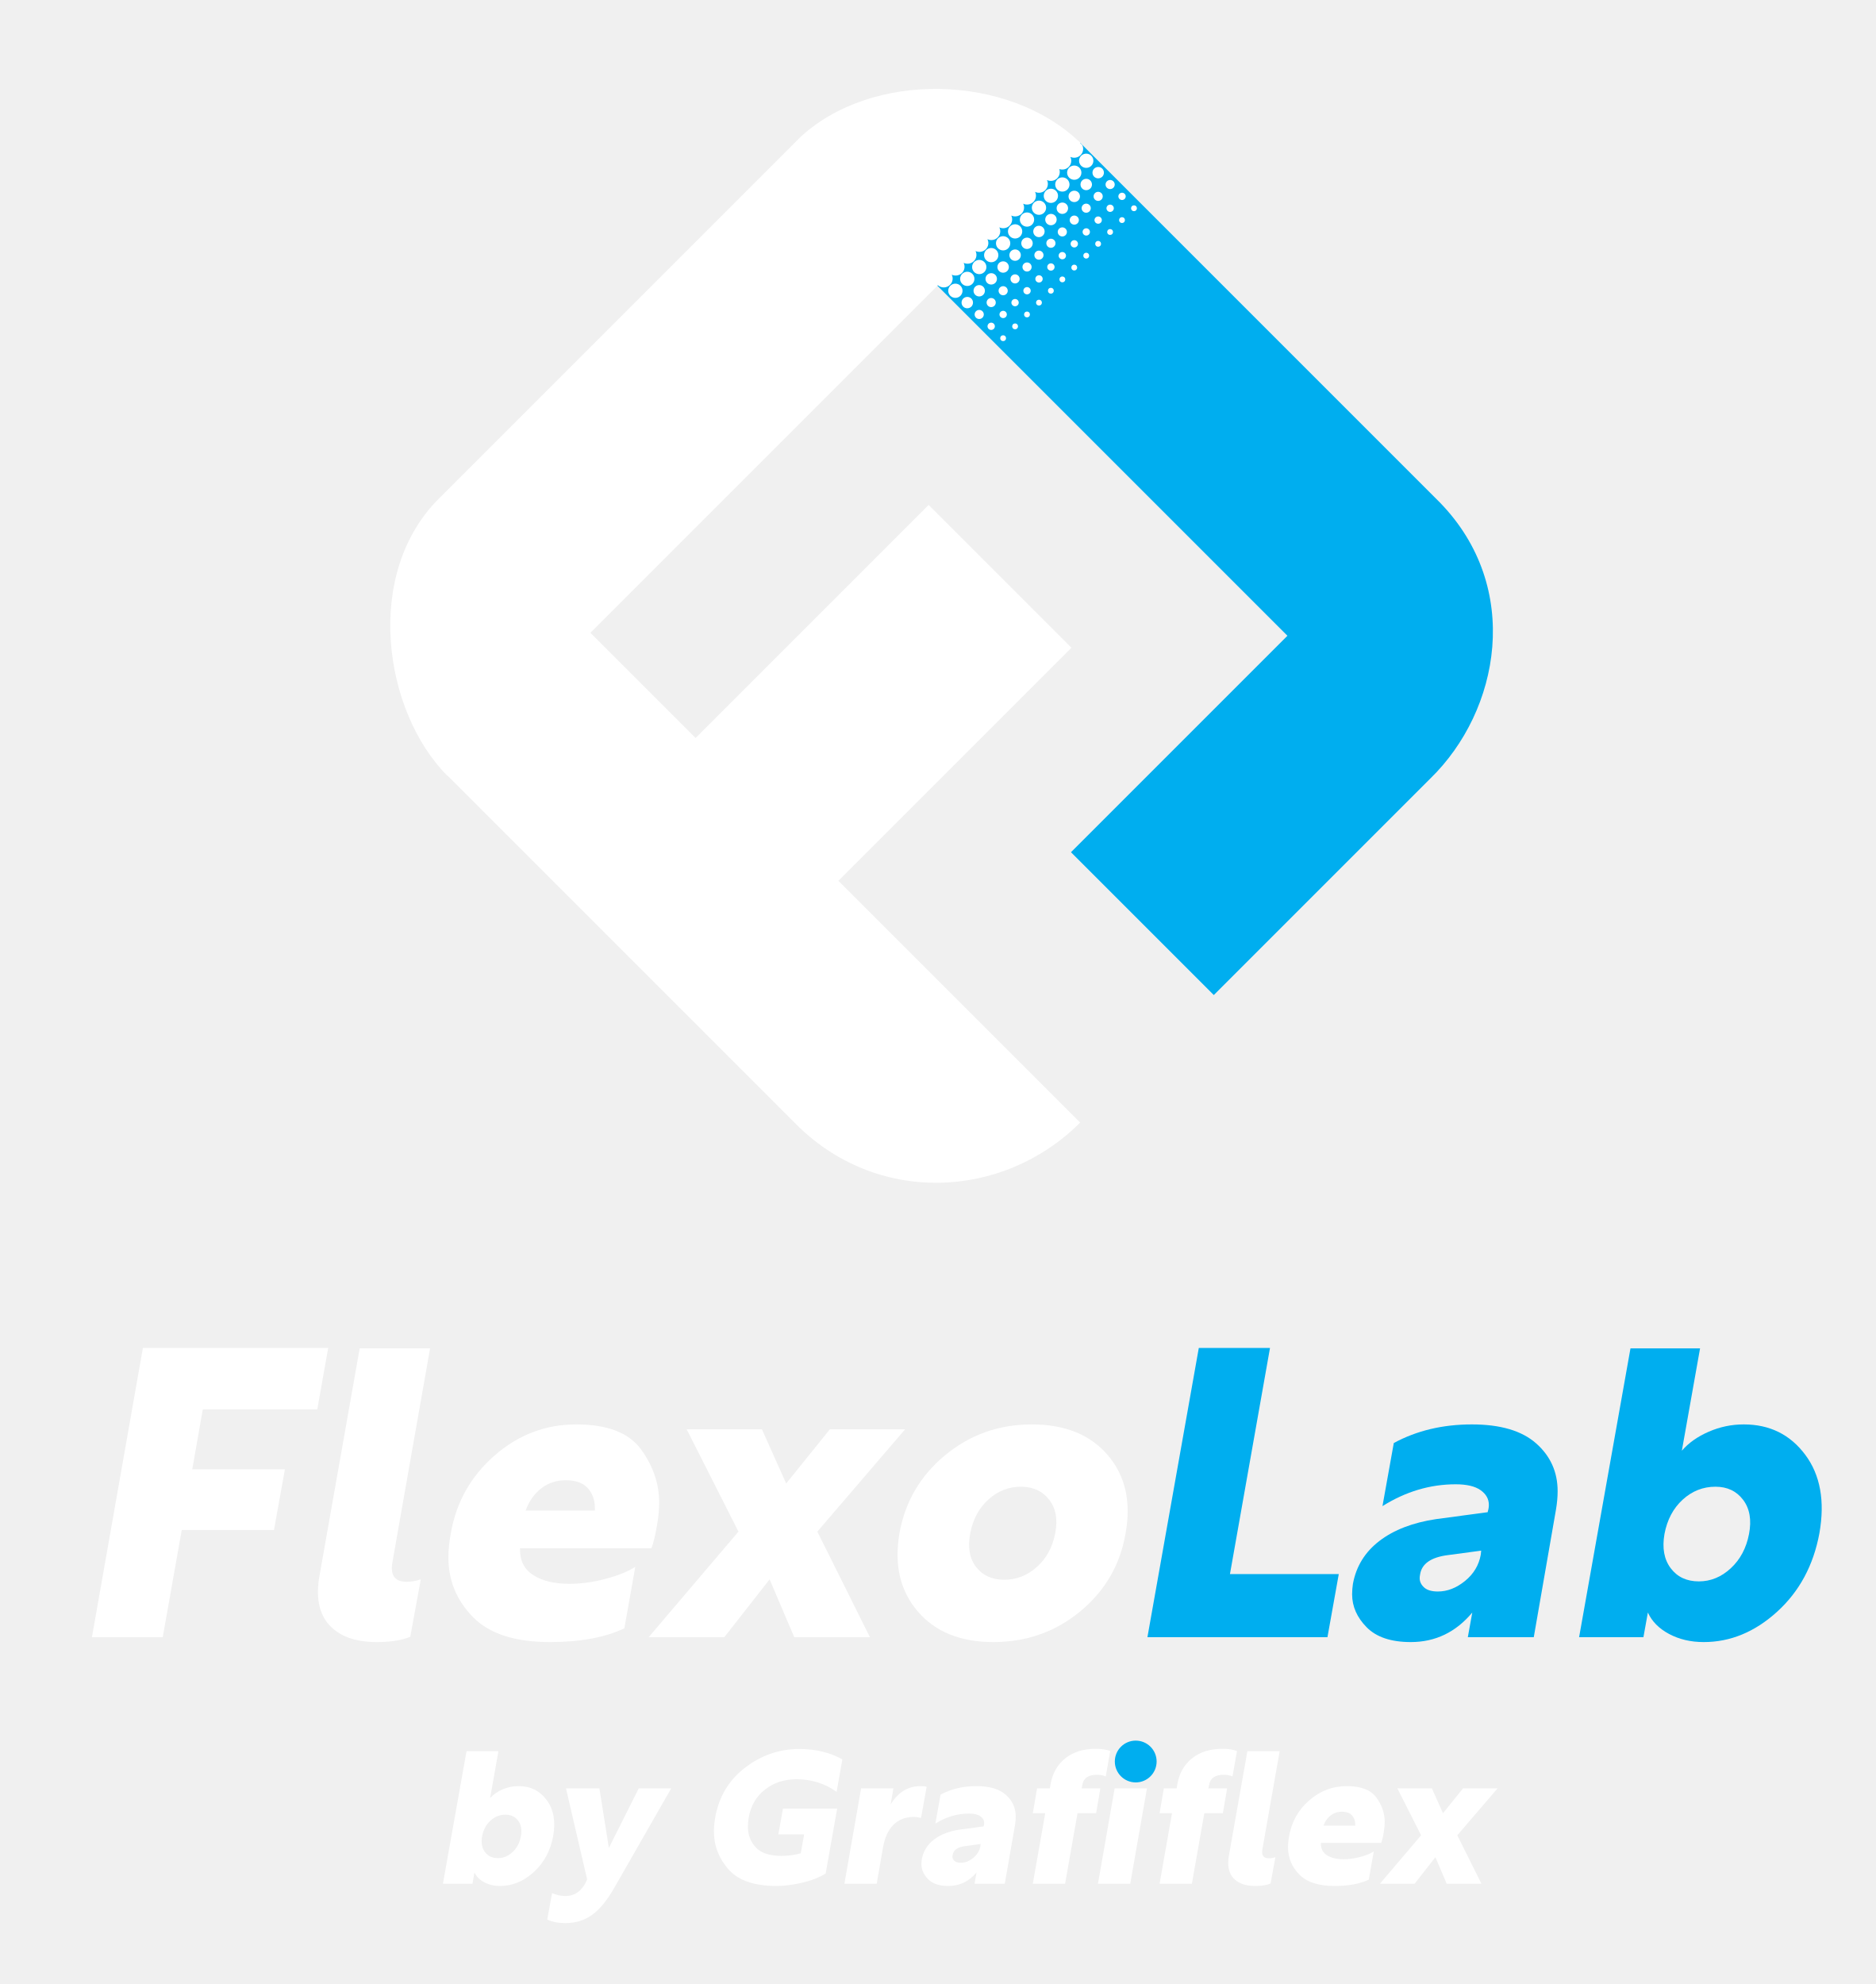
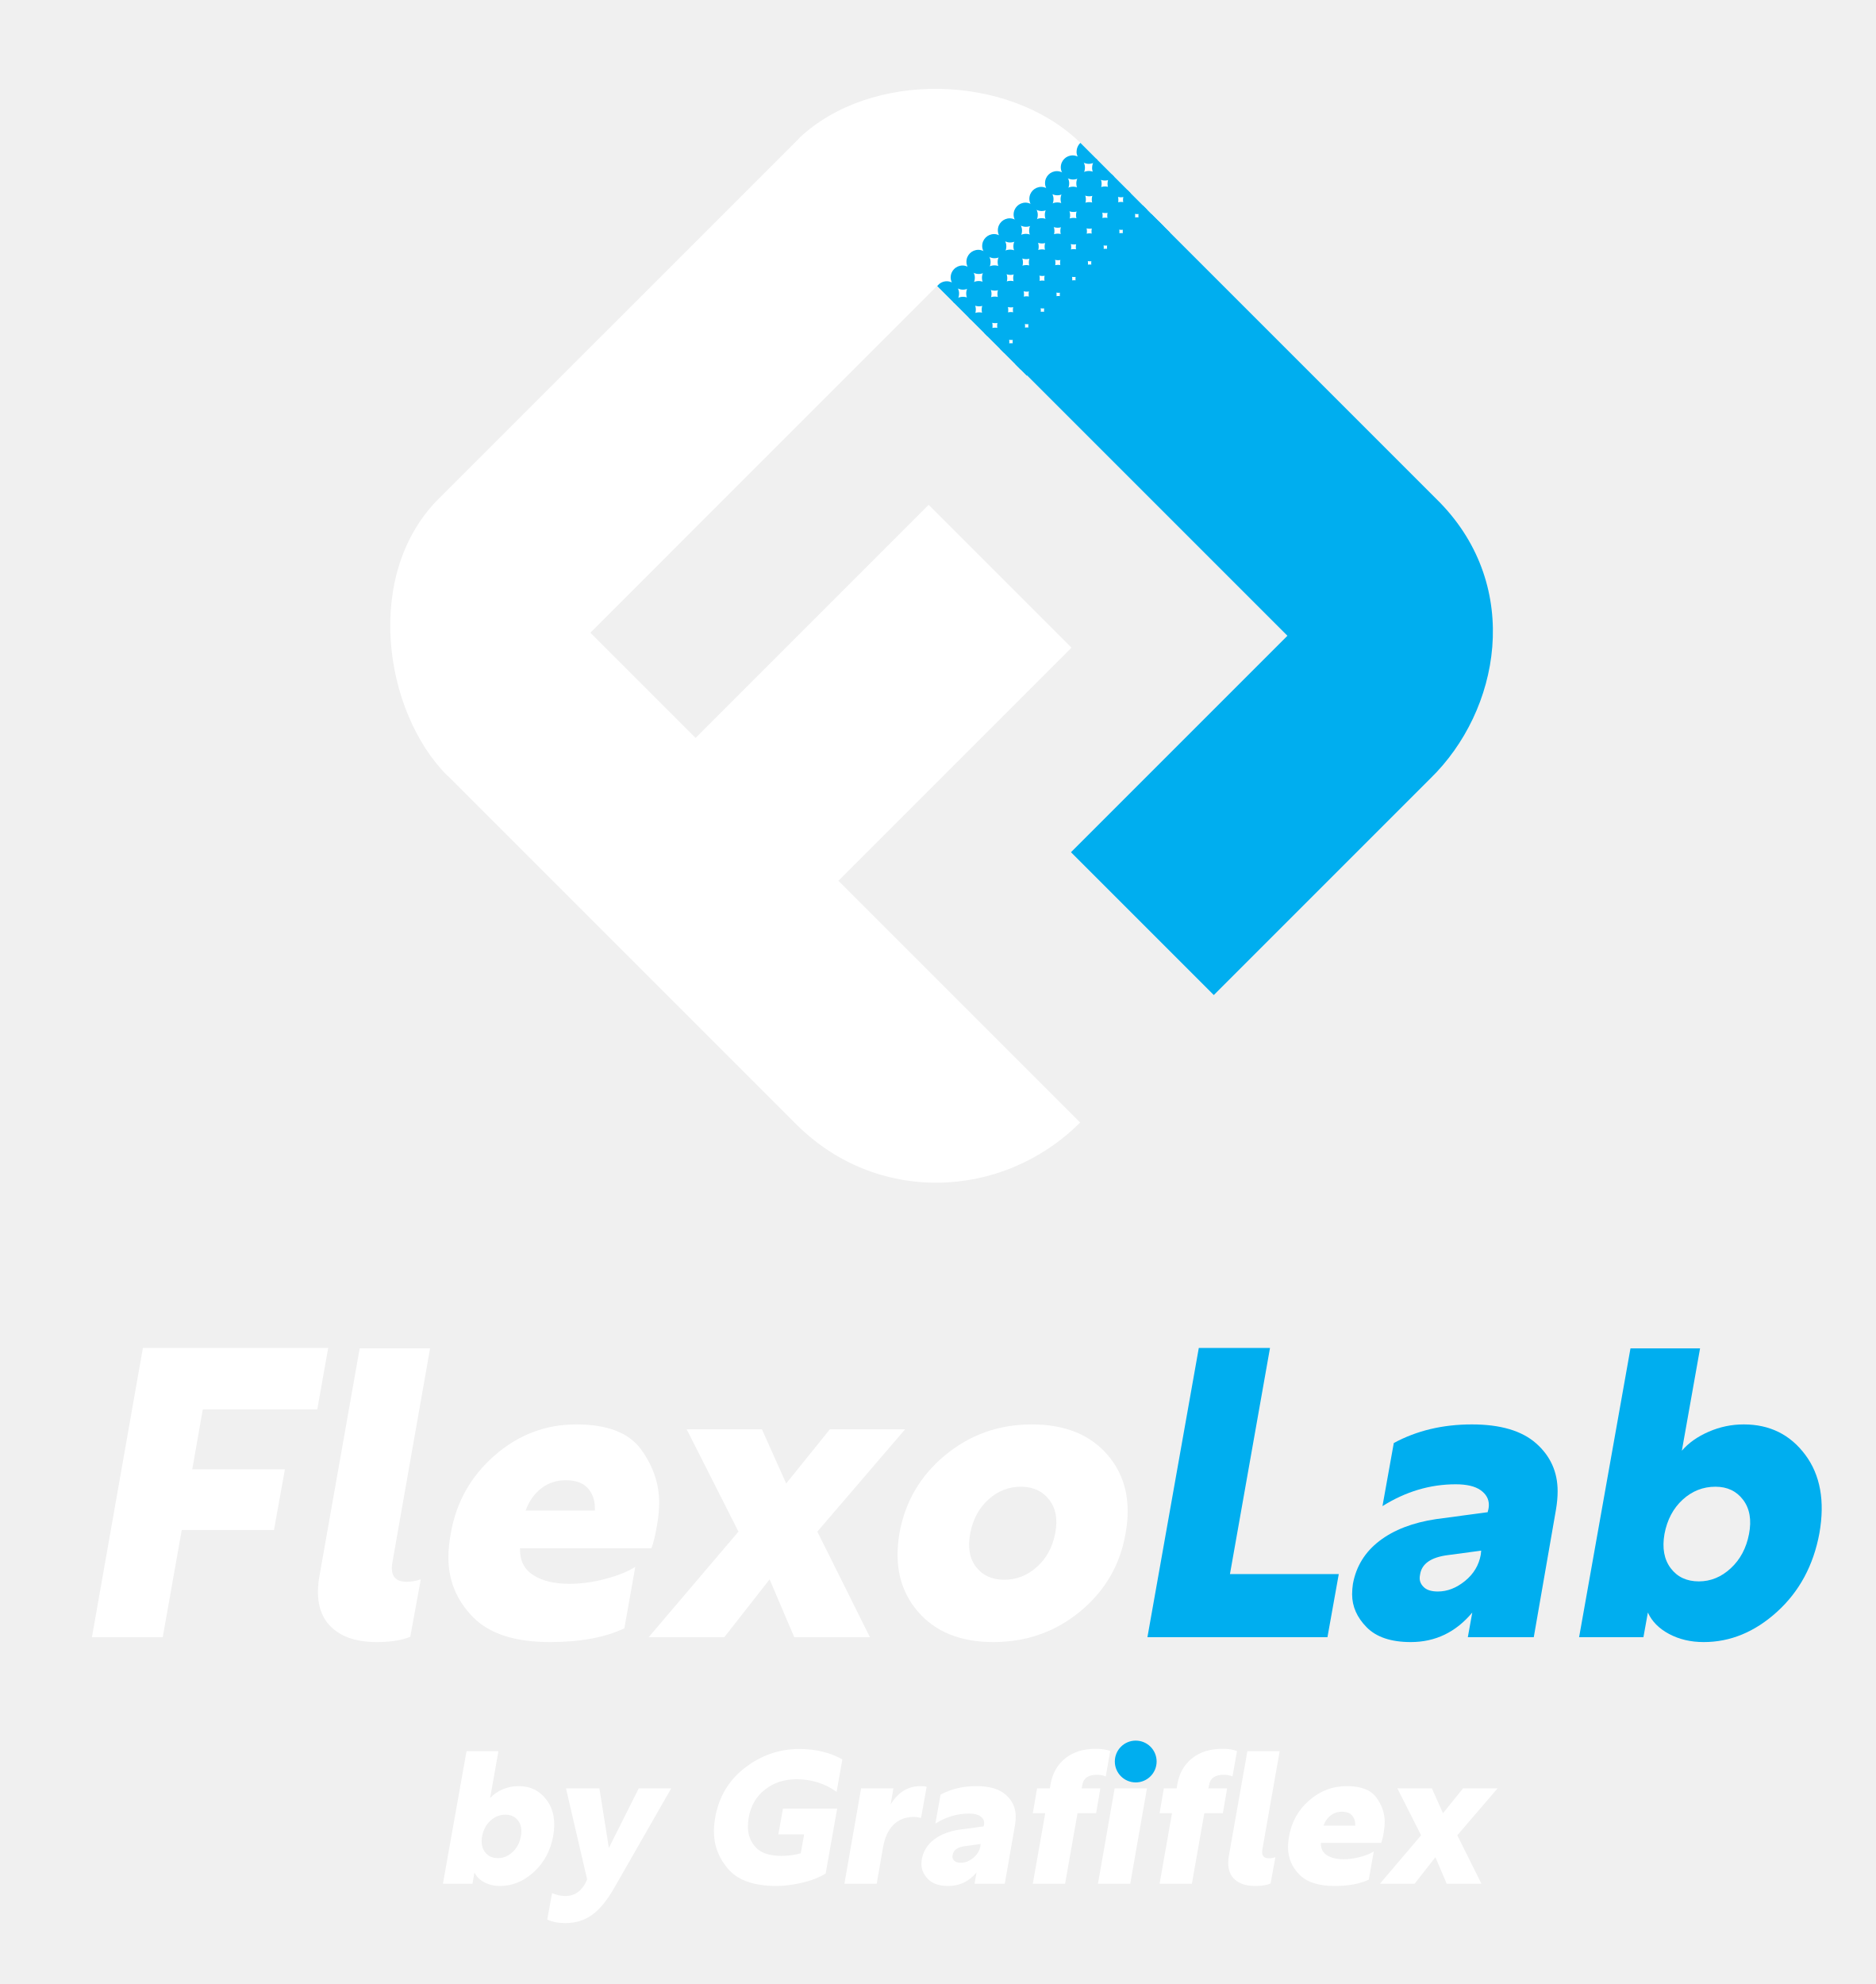
<svg xmlns="http://www.w3.org/2000/svg" viewBox="0 0 148.37 156.93">
  <defs>
    <style>
      .symbol-f { fill: #FFFFFF; fill-rule: evenodd; }
      .symbol-l { fill: #00AEEF; fill-rule: evenodd; }
      .text-main { fill: #FFFFFF; }
      .text-lab { fill: #00AEEF; }
    </style>
  </defs>
  <g>
-     <path d="M69.25,19.39l-.65.65-49.74,49.74c-10.87,10.59-7.94,30.1,1.02,39.07l.02-.02,48.65,48.65c11.41,11.68,29.25,10.89,40.11.02l-33.92-33.92,32.7-32.7-20.04-20.04-32.7,32.7-14.76-14.76L108.68,20.04c-10.05-9.78-29.38-10.16-39.43-.66" transform="translate(24.184,0) scale(0.563761)" class="symbol-f" />
-     <path d="M88.63,40.09l49.11,49.11-30.37,30.37,20.04,20.04,30.37-30.37c9.78-9.51,12.99-26.82,1.31-38.78l-50.42-50.42-20.04,20.04Z" transform="translate(24.184,0) scale(0.563761)" class="symbol-l" />
-     <path d="M108.8,21.85c-.39.39-.39,1.02,0,1.41.39.39,1.03.39,1.42,0,.39-.39.39-1.02,0-1.41-.39-.39-1.03-.39-1.42,0M107.12,23.52c-.39.39-.39,1.02,0,1.41.39.39,1.03.39,1.42,0,.39-.39.39-1.02,0-1.41-.39-.39-1.03-.39-1.42,0M110.62,23.66c-.31.31-.31.82,0,1.13.31.31.82.31,1.14,0,.31-.31.31-.82,0-1.13-.31-.31-.82-.31-1.14,0M105.45,25.18c-.39.39-.39,1.02,0,1.41.39.39,1.03.39,1.42,0,.39-.39.39-1.02,0-1.41-.39-.39-1.03-.39-1.42,0M108.94,25.32c-.31.31-.31.82,0,1.13.31.31.82.31,1.14,0s.31-.82,0-1.13c-.31-.31-.82-.31-1.14,0M112.41,25.44c-.25.25-.25.65,0,.9.25.25.66.25.91,0,.25-.25.25-.65,0-.9-.25-.25-.66-.25-.91,0M103.84,26.77c-.39.39-.39,1.02,0,1.41.39.39,1.03.39,1.42,0,.39-.39.39-1.02,0-1.41-.39-.39-1.03-.39-1.42,0M107.26,26.99c-.31.31-.31.82,0,1.13.31.31.82.31,1.14,0,.31-.31.31-.82,0-1.13s-.82-.31-1.14,0M110.73,27.1c-.25.25-.25.65,0,.9.25.25.66.25.91,0,.25-.25.25-.65,0-.9-.25-.25-.66-.25-.91,0M114.17,27.19c-.2.2-.2.52,0,.72.2.2.53.2.73,0,.2-.2.2-.52,0-.72-.2-.2-.53-.2-.73,0M102.17,28.44c-.39.39-.39,1.02,0,1.41.39.39,1.03.39,1.42,0,.39-.39.39-1.02,0-1.41-.39-.39-1.03-.39-1.42,0M105.59,28.65c-.31.31-.31.82,0,1.13.31.31.82.31,1.14,0,.31-.31.31-.82,0-1.13-.31-.31-.82-.31-1.14,0M109.05,28.76c-.25.25-.25.65,0,.9.25.25.66.25.91,0,.25-.25.25-.65,0-.9-.25-.25-.66-.25-.91,0M112.5,28.86c-.2.2-.2.52,0,.72.2.2.53.2.73,0,.2-.2.2-.52,0-.72-.2-.2-.53-.2-.73,0M115.92,28.93c-.16.16-.16.42,0,.58.16.16.42.16.58,0,.16-.16.16-.42,0-.58-.16-.16-.42-.16-.58,0M100.49,30.1c-.39.39-.39,1.02,0,1.41.39.39,1.03.39,1.42,0,.39-.39.39-1.02,0-1.41-.39-.39-1.03-.39-1.42,0M103.99,30.24c-.31.31-.31.82,0,1.13.31.31.82.31,1.14,0,.31-.31.31-.82,0-1.13s-.82-.31-1.14,0M107.38,30.43c-.25.25-.25.65,0,.9.25.25.66.25.91,0,.25-.25.25-.65,0-.9-.25-.25-.66-.25-.91,0M110.82,30.52c-.2.2-.2.52,0,.72.2.2.53.2.73,0,.2-.2.2-.52,0-.72-.2-.2-.53-.2-.73,0M114.24,30.59c-.16.16-.16.42,0,.58.16.16.42.16.58,0,.16-.16.16-.42,0-.58-.16-.16-.42-.16-.58,0M98.82,31.76c-.39.39-.39,1.02,0,1.41.39.39,1.03.39,1.42,0,.39-.39.39-1.02,0-1.41-.39-.39-1.03-.39-1.42,0M102.31,31.91c-.31.31-.31.82,0,1.13.31.31.82.31,1.13,0,.31-.31.31-.82,0-1.13-.31-.31-.82-.31-1.13,0M105.7,32.09c-.25.25-.25.65,0,.9.25.25.66.25.91,0,.25-.25.25-.65,0-.9-.25-.25-.66-.25-.91,0M109.15,32.18c-.2.2-.2.52,0,.72.2.2.53.2.73,0,.2-.2.2-.52,0-.72-.2-.2-.53-.2-.73,0M112.57,32.26c-.16.16-.16.42,0,.58.16.16.42.16.58,0,.16-.16.16-.42,0-.58-.16-.16-.42-.16-.58,0M97.14,33.43c-.39.39-.39,1.02,0,1.41.39.39,1.03.39,1.42,0,.39-.39.39-1.02,0-1.41-.39-.39-1.03-.39-1.42,0M100.63,33.57c-.31.31-.31.82,0,1.13.31.31.82.31,1.14,0,.31-.31.31-.82,0-1.13-.31-.31-.82-.31-1.14,0M104.1,33.68c-.25.25-.25.65,0,.9.25.25.66.25.91,0,.25-.25.25-.65,0-.9-.25-.25-.66-.25-.91,0M107.47,33.85c-.2.2-.2.52,0,.72.2.2.53.2.73,0,.2-.2.2-.52,0-.72-.2-.2-.53-.2-.73,0M110.89,33.92c-.16.16-.16.42,0,.58.16.16.42.16.58,0,.16-.16.16-.42,0-.58-.16-.16-.42-.16-.58,0M95.47,35.09c-.39.39-.39,1.02,0,1.41.39.39,1.03.39,1.42,0,.39-.39.39-1.02,0-1.41-.39-.39-1.03-.39-1.42,0M98.96,35.23c-.31.31-.31.82,0,1.13.31.31.82.31,1.14,0,.31-.31.31-.82,0-1.13s-.82-.31-1.14,0M102.42,35.35c-.25.25-.25.65,0,.9.25.25.66.25.91,0,.25-.25.25-.65,0-.9-.25-.25-.66-.25-.91,0M105.79,35.51c-.2.2-.2.52,0,.72.2.2.53.2.73,0,.2-.2.2-.52,0-.72s-.53-.2-.73,0M109.22,35.58c-.16.16-.16.42,0,.58.16.16.42.16.58,0,.16-.16.16-.42,0-.58-.16-.16-.42-.16-.58,0M93.79,36.76c-.39.39-.39,1.02,0,1.41.39.39,1.03.39,1.42,0,.39-.39.39-1.02,0-1.41-.39-.39-1.03-.39-1.42,0M97.28,36.9c-.31.31-.31.82,0,1.13.31.31.82.31,1.14,0s.31-.82,0-1.13-.82-.31-1.14,0M100.75,37.01c-.25.25-.25.65,0,.9.25.25.66.25.91,0,.25-.25.25-.65,0-.9-.25-.25-.66-.25-.91,0M104.19,37.1c-.2.2-.2.52,0,.72.2.2.53.2.73,0,.2-.2.2-.52,0-.72-.2-.2-.53-.2-.73,0M107.54,37.25c-.16.16-.16.42,0,.58.16.16.42.16.58,0,.16-.16.16-.42,0-.58-.16-.16-.42-.16-.58,0M92.11,38.42c-.39.39-.39,1.02,0,1.41.39.39,1.03.39,1.42,0,.39-.39.39-1.02,0-1.41-.39-.39-1.03-.39-1.42,0M95.61,38.56c-.31.31-.31.82,0,1.13.31.31.82.31,1.14,0,.31-.31.31-.82,0-1.13-.31-.31-.82-.31-1.14,0M99.07,38.68c-.25.25-.25.65,0,.9.25.25.66.25.91,0,.25-.25.25-.65,0-.9-.25-.25-.66-.25-.91,0M102.52,38.77c-.2.2-.2.52,0,.72.2.2.53.2.73,0,.2-.2.2-.52,0-.72-.2-.2-.53-.2-.73,0M105.87,38.91c-.16.16-.16.42,0,.58.16.16.42.16.58,0,.16-.16.16-.42,0-.58-.16-.16-.42-.16-.58,0M90.44,40.09c-.39.39-.39,1.02,0,1.41.39.39,1.03.39,1.42,0,.39-.39.39-1.02,0-1.41-.39-.39-1.03-.39-1.42,0M93.93,40.23c-.31.31-.31.82,0,1.13.31.31.82.31,1.13,0,.31-.31.31-.82,0-1.13s-.82-.31-1.13,0M97.4,40.34c-.25.25-.25.65,0,.9.25.25.66.25.91,0,.25-.25.25-.65,0-.9-.25-.25-.66-.25-.91,0M100.84,40.43c-.2.2-.2.52,0,.72.2.2.53.2.73,0,.2-.2.2-.52,0-.72-.2-.2-.53-.2-.73,0M104.26,40.5c-.16.16-.16.42,0,.58.16.16.42.16.58,0,.16-.16.16-.42,0-.58-.16-.16-.42-.16-.58,0M92.25,41.89c-.31.31-.31.82,0,1.13s.82.31,1.14,0c.31-.31.31-.82,0-1.13-.31-.31-.82-.31-1.14,0M95.72,42c-.25.25-.25.65,0,.9.25.25.66.25.91,0,.25-.25.25-.65,0-.9-.25-.25-.66-.25-.91,0M99.16,42.1c-.2.2-.2.52,0,.72.2.2.53.2.73,0,.2-.2.2-.52,0-.72-.2-.2-.53-.2-.73,0M102.59,42.17c-.16.16-.16.42,0,.58.16.16.42.16.58,0,.16-.16.16-.42,0-.58-.16-.16-.42-.16-.58,0M94.04,43.67c-.25.25-.25.65,0,.9.25.25.66.25.91,0,.25-.25.25-.65,0-.9-.25-.25-.66-.25-.91,0M97.49,43.76c-.2.2-.2.52,0,.72.2.2.53.2.73,0,.2-.2.2-.52,0-.72-.2-.2-.53-.2-.73,0M100.91,43.83c-.16.16-.16.42,0,.58.16.16.42.16.58,0,.16-.16.16-.42,0-.58-.16-.16-.42-.16-.58,0M95.81,45.42c-.2.2-.2.52,0,.72.2.2.53.2.73,0,.2-.2.2-.52,0-.72-.2-.2-.53-.2-.73,0M99.24,45.5c-.16.16-.16.42,0,.58.16.16.42.16.58,0,.16-.16.16-.42,0-.58-.16-.16-.42-.16-.58,0M97.56,47.16c-.16.16-.16.42,0,.58.16.16.42.16.58,0,.16-.16.16-.42,0-.58-.16-.16-.42-.16-.58,0" transform="translate(24.184,0) scale(0.563761)" class="symbol-f" />
-     <path d="M106.94,20.01c-.39.38-.47.96-.24,1.42-.47-.22-1.05-.14-1.43.24-.35.35-.45.86-.3,1.3-.44-.15-.95-.06-1.31.29-.39.39-.47.96-.24,1.42-.47-.22-1.04-.14-1.43.24-.39.38-.47.96-.24,1.42-.47-.22-1.05-.14-1.43.24-.39.39-.47.96-.24,1.42-.47-.23-1.05-.14-1.43.24-.39.39-.47.96-.24,1.42-.47-.22-1.04-.14-1.43.24-.39.38-.47.96-.24,1.42-.47-.22-1.05-.14-1.43.24-.39.39-.47.96-.24,1.42-.47-.22-1.04-.14-1.43.24s-.47.96-.24,1.42c-.47-.22-1.04-.14-1.43.24-.39.38-.47.96-.24,1.42-.47-.22-1.05-.14-1.43.24-.39.39-.47.96-.24,1.42-.47-.22-1.04-.14-1.43.24-.49.49-.49,1.28,0,1.76.49.49,1.29.49,1.77,0,.39-.39.47-.96.24-1.42.47.22,1.04.14,1.43-.24.39-.38.47-.96.24-1.42.47.22,1.05.14,1.43-.24.39-.39.47-.96.24-1.42.47.22,1.04.14,1.43-.24.39-.39.47-.96.24-1.42.47.22,1.05.14,1.43-.24.39-.38.47-.96.24-1.42.47.22,1.05.14,1.43-.24.39-.39.47-.96.24-1.42.47.22,1.04.14,1.43-.24.39-.38.47-.96.24-1.42.47.22,1.05.14,1.43-.24.39-.38.47-.96.24-1.42.47.23,1.05.14,1.43-.24.39-.39.47-.96.24-1.42.47.22,1.04.14,1.43-.24.35-.35.45-.86.3-1.3.44.15.95.06,1.31-.29.39-.38.47-.96.24-1.42.47.22,1.05.14,1.43-.24.39-.39.47-.96.24-1.42l-.59-.58c-.47-.22-1.04-.14-1.43.24Z" transform="translate(24.184,0) scale(0.563761)" class="symbol-f" />
+     <path d="M88.63,40.09l9.55,9.55,39.56,39.56-30.37,30.37,20.04,20.04,30.37-30.37c9.78-9.51,12.99-26.82,1.31-38.78l-50.42-50.42-20.04,20.04Z" transform="translate(24.184,0) scale(0.563761)" class="symbol-l" />
+     <path d="M69.25,19.39l-.65.65-49.74,49.73c-10.87,10.59-7.95,30.1,1.02,39.07l.02-.02,48.65,48.65c11.41,11.68,29.25,10.89,40.11.02l-33.92-33.92,32.7-32.7-20.04-20.04-32.7,32.7-14.76-14.76,48.69-48.7,9.99,9.99,20.04-20.04-10.15-10.15c-10.1-9.62-29.27-9.95-39.27-.5Z" transform="translate(24.184,0) scale(0.563761)" class="symbol-f" />
+     <path d="M88.61,40.14l2.39,2.39c.41-.3.68-.8.67-1.36,0-.93-.77-1.69-1.71-1.71-.56,0-1.05.26-1.35.68Z" transform="translate(24.184,0) scale(0.563761)" class="symbol-l" />
+     <path d="M90.81,42.34l2.51,2.51c.43-.32.7-.84.7-1.42,0-.98-.81-1.78-1.79-1.79-.58,0-1.09.27-1.41.7Z" transform="translate(24.184,0) scale(0.563761)" class="symbol-l" />
+     <path d="M93.01,44.54l2.64,2.64c.45-.34.73-.87.72-1.48,0-1.03-.85-1.87-1.88-1.88-.6,0-1.14.28-1.48.72Z" transform="translate(24.184,0) scale(0.563761)" class="symbol-l" />
+     <path d="M95.2,46.73l2.77,2.77c.46-.35.76-.91.75-1.55,0-1.08-.89-1.96-1.98-1.98-.63,0-1.19.29-1.54.75Z" transform="translate(24.184,0) scale(0.563761)" class="symbol-l" />
+     <path d="M97.39,48.93l2.91,2.91c.48-.37.78-.96.77-1.62-.01-1.13-.94-2.06-2.07-2.07-.66,0-1.24.3-1.61.78Z" transform="translate(24.184,0) scale(0.563761)" class="symbol-l" />
+     <path d="M99.58,51.12l1.6,1.6,1.69-1.69c-.4-.43-.97-.71-1.6-.72-.68,0-1.29.31-1.69.81Z" transform="translate(24.184,0) scale(0.563761)" class="symbol-l" />
+     <path d="M90.49,38.93c.01.94.78,1.7,1.71,1.71.94.01,1.69-.74,1.68-1.68,0-.93-.77-1.69-1.71-1.71-.93,0-1.68.74-1.68,1.68" transform="translate(24.184,0) scale(0.563761)" class="symbol-l" />
+     <path d="M92.67,41.19c.01.98.81,1.78,1.79,1.79.98.01,1.77-.78,1.76-1.76,0-.98-.81-1.78-1.79-1.79-.98,0-1.77.78-1.76,1.76" transform="translate(24.184,0) scale(0.563761)" class="symbol-l" />
+     <path d="M94.84,43.46c.01,1.03.86,1.87,1.88,1.88,1.03.01,1.86-.82,1.85-1.85,0-1.03-.85-1.87-1.88-1.88-1.03,0-1.86.82-1.85,1.85" transform="translate(24.184,0) scale(0.563761)" class="symbol-l" />
+     <path d="M97.01,45.72c.02,1.08.9,1.97,1.98,1.98,1.08.02,1.96-.86,1.94-1.94,0-1.08-.89-1.96-1.98-1.98-1.08,0-1.95.86-1.94,1.94" transform="translate(24.184,0) scale(0.563761)" class="symbol-l" />
+     <path d="M99.18,47.98c.02,1.14.94,2.06,2.07,2.07,1.14.02,2.05-.9,2.04-2.04-.01-1.13-.94-2.06-2.07-2.07-1.13-.01-2.05.91-2.04,2.04" transform="translate(24.184,0) scale(0.563761)" class="symbol-l" />
+     <path d="M101.34,50.24c0,.63.28,1.2.72,1.6l3.02-3.02c-.4-.43-.97-.71-1.6-.72-1.19-.01-2.15.95-2.14,2.14Z" transform="translate(24.184,0) scale(0.563761)" class="symbol-l" />
+     <path d="M92.7,36.73c.01.94.78,1.7,1.71,1.71.94.01,1.69-.74,1.68-1.68,0-.93-.77-1.69-1.71-1.71-.93,0-1.68.74-1.68,1.68" transform="translate(24.184,0) scale(0.563761)" class="symbol-l" />
+     <path d="M94.88,38.99c.01.98.81,1.78,1.79,1.79.98.01,1.77-.78,1.76-1.76,0-.98-.81-1.78-1.79-1.79-.98,0-1.77.78-1.76,1.76" transform="translate(24.184,0) scale(0.563761)" class="symbol-l" />
+     <path d="M97.05,41.25c.01,1.03.86,1.87,1.88,1.88,1.03.01,1.86-.82,1.85-1.85,0-1.03-.85-1.87-1.88-1.88-1.03,0-1.86.82-1.85,1.85" transform="translate(24.184,0) scale(0.563761)" class="symbol-l" />
+     <path d="M99.22,43.51c.02,1.08.9,1.97,1.98,1.98,1.08.02,1.96-.86,1.94-1.94,0-1.08-.89-1.96-1.98-1.98-1.08,0-1.95.86-1.94,1.94" transform="translate(24.184,0) scale(0.563761)" class="symbol-l" />
+     <path d="M101.38,45.77c.02,1.14.94,2.06,2.07,2.07,1.14.02,2.05-.9,2.04-2.04-.01-1.13-.94-2.06-2.07-2.07-1.13-.01-2.05.91-2.04,2.04" transform="translate(24.184,0) scale(0.563761)" class="symbol-l" />
+     <path d="M103.54,48.03c0,.63.28,1.2.72,1.6l3.02-3.02c-.4-.43-.97-.71-1.6-.72-1.19-.01-2.15.95-2.14,2.14Z" transform="translate(24.184,0) scale(0.563761)" class="symbol-l" />
+     <path d="M94.91,34.52c.01.94.78,1.7,1.71,1.71.94.01,1.69-.74,1.68-1.68,0-.93-.77-1.69-1.71-1.71-.93,0-1.68.74-1.68,1.68" transform="translate(24.184,0) scale(0.563761)" class="symbol-l" />
+     <path d="M97.08,36.78c.01.98.81,1.78,1.79,1.79.98.01,1.77-.78,1.76-1.76,0-.98-.81-1.78-1.79-1.79-.98,0-1.77.78-1.76,1.76" transform="translate(24.184,0) scale(0.563761)" class="symbol-l" />
+     <path d="M99.26,39.04c.01,1.03.86,1.87,1.88,1.88,1.03.01,1.86-.82,1.85-1.85,0-1.03-.85-1.87-1.88-1.88-1.03,0-1.86.82-1.85,1.85" transform="translate(24.184,0) scale(0.563761)" class="symbol-l" />
+     <path d="M101.43,41.3c.02,1.08.9,1.97,1.98,1.98,1.08.02,1.96-.86,1.94-1.94,0-1.08-.89-1.96-1.98-1.98-1.08,0-1.95.86-1.94,1.94" transform="translate(24.184,0) scale(0.563761)" class="symbol-l" />
+     <path d="M103.59,43.57c.02,1.14.94,2.06,2.07,2.07,1.14.02,2.05-.9,2.04-2.04-.01-1.13-.94-2.06-2.07-2.07-1.13-.01-2.05.91-2.04,2.04" transform="translate(24.184,0) scale(0.563761)" class="symbol-l" />
+     <path d="M105.75,45.83c0,.63.28,1.2.72,1.6l3.02-3.02c-.4-.43-.97-.71-1.6-.72-1.19-.01-2.15.95-2.14,2.14Z" transform="translate(24.184,0) scale(0.563761)" class="symbol-l" />
+     <path d="M97.11,32.31c.01.94.78,1.7,1.71,1.71.94.01,1.69-.74,1.68-1.68,0-.93-.77-1.69-1.71-1.71-.93,0-1.68.74-1.68,1.68" transform="translate(24.184,0) scale(0.563761)" class="symbol-l" />
+     <path d="M99.29,34.57c.01.98.81,1.78,1.79,1.79.98.01,1.77-.78,1.76-1.76,0-.98-.81-1.78-1.79-1.79-.98,0-1.77.78-1.76,1.76" transform="translate(24.184,0) scale(0.563761)" class="symbol-l" />
+     <path d="M101.46,36.84c.01,1.03.86,1.87,1.88,1.88,1.03.01,1.86-.82,1.85-1.85,0-1.03-.85-1.87-1.88-1.88-1.03,0-1.86.82-1.85,1.85" transform="translate(24.184,0) scale(0.563761)" class="symbol-l" />
+     <path d="M103.63,39.1c.02,1.08.9,1.97,1.98,1.98,1.08.02,1.96-.86,1.94-1.94,0-1.08-.89-1.96-1.98-1.98-1.08,0-1.95.86-1.94,1.94" transform="translate(24.184,0) scale(0.563761)" class="symbol-l" />
+     <path d="M105.8,41.36c.02,1.14.94,2.06,2.07,2.07,1.14.02,2.05-.9,2.04-2.04-.01-1.13-.94-2.06-2.07-2.07-1.13-.01-2.05.91-2.04,2.04" transform="translate(24.184,0) scale(0.563761)" class="symbol-l" />
+     <path d="M107.96,43.62c0,.63.28,1.2.72,1.6l3.02-3.02c-.4-.43-.97-.71-1.6-.72-1.19-.01-2.15.95-2.14,2.14Z" transform="translate(24.184,0) scale(0.563761)" class="symbol-l" />
+     <path d="M99.32,30.11c.01.94.78,1.7,1.71,1.71.94.01,1.69-.74,1.68-1.68,0-.93-.77-1.69-1.71-1.71-.93,0-1.68.74-1.68,1.68" transform="translate(24.184,0) scale(0.563761)" class="symbol-l" />
+     <path d="M101.5,32.37c.01.98.81,1.78,1.79,1.79.98.01,1.77-.78,1.76-1.76,0-.98-.81-1.78-1.79-1.79-.98,0-1.77.78-1.76,1.76" transform="translate(24.184,0) scale(0.563761)" class="symbol-l" />
+     <path d="M103.67,34.63c.01,1.03.86,1.87,1.88,1.88,1.03.01,1.86-.82,1.85-1.85,0-1.03-.85-1.87-1.88-1.88-1.03,0-1.86.82-1.85,1.85" transform="translate(24.184,0) scale(0.563761)" class="symbol-l" />
+     <path d="M105.84,36.89c.02,1.08.9,1.97,1.98,1.98,1.08.02,1.96-.86,1.94-1.94,0-1.08-.89-1.96-1.98-1.98-1.08,0-1.95.86-1.94,1.94" transform="translate(24.184,0) scale(0.563761)" class="symbol-l" />
+     <path d="M108,39.15c.02,1.14.94,2.06,2.07,2.07,1.14.02,2.05-.9,2.04-2.04-.01-1.13-.94-2.06-2.07-2.07-1.13-.01-2.05.91-2.04,2.04" transform="translate(24.184,0) scale(0.563761)" class="symbol-l" />
+     <path d="M110.16,41.41c0,.63.28,1.2.72,1.6l3.02-3.02c-.4-.43-.97-.71-1.6-.72-1.19-.01-2.15.95-2.14,2.14Z" transform="translate(24.184,0) scale(0.563761)" class="symbol-l" />
+     <path d="M101.53,27.9c.01.94.78,1.7,1.71,1.71.94.01,1.69-.74,1.68-1.68,0-.93-.77-1.69-1.71-1.71-.93,0-1.68.74-1.68,1.68" transform="translate(24.184,0) scale(0.563761)" class="symbol-l" />
+     <path d="M103.7,30.16c.01.98.81,1.78,1.79,1.79.98.01,1.77-.78,1.76-1.76,0-.98-.81-1.78-1.79-1.79-.98,0-1.77.78-1.76,1.76" transform="translate(24.184,0) scale(0.563761)" class="symbol-l" />
+     <path d="M105.88,32.42c.01,1.03.86,1.87,1.88,1.88,1.03.01,1.86-.82,1.85-1.85,0-1.03-.85-1.87-1.88-1.88-1.03,0-1.86.82-1.85,1.85" transform="translate(24.184,0) scale(0.563761)" class="symbol-l" />
+     <path d="M108.05,34.68c.02,1.08.9,1.97,1.98,1.98,1.08.02,1.96-.86,1.94-1.94,0-1.08-.89-1.96-1.98-1.98-1.08,0-1.95.86-1.94,1.94" transform="translate(24.184,0) scale(0.563761)" class="symbol-l" />
+     <path d="M110.21,36.94c.02,1.14.94,2.06,2.07,2.07,1.14.02,2.05-.9,2.04-2.04-.01-1.13-.94-2.06-2.07-2.07-1.13-.01-2.05.91-2.04,2.04" transform="translate(24.184,0) scale(0.563761)" class="symbol-l" />
+     <path d="M112.37,39.21c0,.63.28,1.2.72,1.6l3.02-3.02c-.4-.43-.97-.71-1.6-.72-1.19-.01-2.15.95-2.14,2.14Z" transform="translate(24.184,0) scale(0.563761)" class="symbol-l" />
+     <path d="M103.73,25.69c.01.94.78,1.7,1.71,1.71.94.01,1.69-.74,1.68-1.68,0-.93-.77-1.69-1.71-1.71-.93,0-1.68.74-1.68,1.68" transform="translate(24.184,0) scale(0.563761)" class="symbol-l" />
+     <path d="M105.91,27.95c.01.98.81,1.78,1.79,1.79.98.01,1.77-.78,1.76-1.76,0-.98-.81-1.78-1.79-1.79-.98,0-1.77.78-1.76,1.76" transform="translate(24.184,0) scale(0.563761)" class="symbol-l" />
+     <path d="M108.08,30.21c.01,1.03.86,1.87,1.88,1.88,1.03.01,1.86-.82,1.85-1.85,0-1.03-.85-1.87-1.88-1.88-1.03,0-1.86.82-1.85,1.85" transform="translate(24.184,0) scale(0.563761)" class="symbol-l" />
+     <path d="M110.25,32.48c.02,1.08.9,1.97,1.98,1.98,1.08.02,1.96-.86,1.94-1.94,0-1.08-.89-1.96-1.98-1.98-1.08,0-1.95.86-1.94,1.94" transform="translate(24.184,0) scale(0.563761)" class="symbol-l" />
+     <path d="M112.42,34.74c.02,1.14.94,2.06,2.07,2.07,1.14.02,2.05-.9,2.04-2.04-.01-1.13-.94-2.06-2.07-2.07-1.13-.01-2.05.91-2.04,2.04" transform="translate(24.184,0) scale(0.563761)" class="symbol-l" />
+     <path d="M114.58,37c0,.63.28,1.2.72,1.6l3.02-3.02c-.4-.43-.97-.71-1.6-.72-1.19-.01-2.15.95-2.14,2.14Z" transform="translate(24.184,0) scale(0.563761)" class="symbol-l" />
+     <path d="M105.94,23.48c.01.94.78,1.7,1.71,1.71.94.01,1.69-.74,1.68-1.68,0-.93-.77-1.69-1.71-1.71-.93,0-1.68.74-1.68,1.68" transform="translate(24.184,0) scale(0.563761)" class="symbol-l" />
+     <path d="M108.12,25.75c.01.98.81,1.78,1.79,1.79.98.01,1.77-.78,1.76-1.76,0-.98-.81-1.78-1.79-1.79-.98,0-1.77.78-1.76,1.76" transform="translate(24.184,0) scale(0.563761)" class="symbol-l" />
+     <path d="M110.29,28.01c.01,1.03.86,1.87,1.88,1.88,1.03.01,1.86-.82,1.85-1.85,0-1.03-.85-1.87-1.88-1.88-1.03,0-1.86.82-1.85,1.85" transform="translate(24.184,0) scale(0.563761)" class="symbol-l" />
+     <path d="M112.46,30.27c.02,1.08.9,1.97,1.98,1.98,1.08.02,1.96-.86,1.94-1.94,0-1.08-.89-1.96-1.98-1.98-1.08,0-1.95.86-1.94,1.94" transform="translate(24.184,0) scale(0.563761)" class="symbol-l" />
+     <path d="M114.63,32.53c.02,1.14.94,2.06,2.07,2.07,1.14.02,2.05-.9,2.04-2.04-.01-1.13-.94-2.06-2.07-2.07-1.13-.01-2.05.91-2.04,2.04" transform="translate(24.184,0) scale(0.563761)" class="symbol-l" />
+     <path d="M116.79,34.79c0,.63.28,1.2.72,1.6l3.02-3.02c-.4-.43-.97-.71-1.6-.72-1.19-.01-2.15.95-2.14,2.14Z" transform="translate(24.184,0) scale(0.563761)" class="symbol-l" />
+     <path d="M108.15,21.28c.01.94.78,1.7,1.71,1.71.49,0,.93-.2,1.24-.53l-2.41-2.41c-.33.31-.53.75-.53,1.23Z" transform="translate(24.184,0) scale(0.563761)" class="symbol-l" />
+     <path d="M110.33,23.54c.01.98.81,1.78,1.79,1.79.51,0,.97-.21,1.3-.55l-2.53-2.53c-.34.32-.56.78-.55,1.29Z" transform="translate(24.184,0) scale(0.563761)" class="symbol-l" />
+     <path d="M112.5,25.8c.01,1.03.86,1.87,1.88,1.88.54,0,1.02-.21,1.36-.58l-2.66-2.66c-.36.34-.58.82-.58,1.35Z" transform="translate(24.184,0) scale(0.563761)" class="symbol-l" />
+     <path d="M114.67,28.06c.02,1.08.9,1.97,1.98,1.98.56,0,1.07-.22,1.42-.6l-2.79-2.79c-.38.35-.61.86-.61,1.42Z" transform="translate(24.184,0) scale(0.563761)" class="symbol-l" />
+     <path d="M116.83,30.32c.02,1.14.94,2.06,2.07,2.07.59,0,1.12-.24,1.49-.63l-2.93-2.93c-.4.37-.64.9-.63,1.49Z" transform="translate(24.184,0) scale(0.563761)" class="symbol-l" />
+     <path d="M118.99,32.58c0,.63.28,1.2.72,1.6l1.55-1.55-1.61-1.61c-.41.39-.67.95-.66,1.56Z" transform="translate(24.184,0) scale(0.563761)" class="symbol-l" />
    <path d="M71 0 197 715H655L628 563H345L319 415H548L521 265H293L246 0Z" class="text-main" transform="translate(5.0,129.50) scale(0.032,-0.032)" />
    <path d="M82 154 181 714H355L262 186Q253 137 297 137Q314 137 332 143L306 1Q274 -12 223 -12Q144 -12 105.5 30.5Q67 73 82 154Z" class="text-main" transform="translate(22.66,129.50) scale(0.032,-0.032)" />
    <path d="M385 526Q500 526 545.0 464.5Q590 403 590 333Q590 307 585 279Q579 241 571 220H246Q246 219 246 217Q246 174 279.5 153.0Q313 132 368 132Q412 132 458.5 144.5Q505 157 531 174L504 22Q432 -12 320 -12Q190 -12 129.5 50.0Q69 112 69 197Q69 225 75 257Q95 372 183.0 449.0Q271 526 385 526ZM359 388Q324 388 298.0 367.5Q272 347 260 313H431Q431 316 431 320Q431 349 413.5 368.5Q396 388 359 388Z" class="text-main" transform="translate(33.26,129.50) scale(0.032,-0.032)" />
    <path d="M546 0H359L298 143L186 0H-1L221 261L93 514H279L339 380L447 514H633L416 261Z" class="text-main" transform="translate(51.34,129.50) scale(0.032,-0.032)" />
    <path d="M401 526Q524 526 589.0 450.0Q654 374 633 257Q613 140 521.0 64.0Q429 -12 306 -12Q184 -12 119.0 64.0Q54 140 74 257Q95 374 187.0 450.0Q279 526 401 526ZM444 340Q419 372 374.0 372.0Q329 372 294.0 340.5Q259 309 249.0 257.0Q239 205 263.5 173.5Q288 142 333.0 142.0Q378 142 413.5 173.5Q449 205 459 257Q469 308 444 340Z" class="text-main" transform="translate(68.78,129.50) scale(0.032,-0.032)" />
    <path d="M71 0 198 715H374L275 156H544L516 0Z" class="text-lab" transform="translate(88.49,129.50) scale(0.032,-0.032)" />
    <path d="M150 480Q235 526 343 526Q449 526 502.0 479.0Q555 432 555 361Q555 340 551 316L496 0H333L344 61Q283 -12 192 -12Q119 -12 83.0 24.5Q47 61 47 106Q47 119 49 132Q61 197 114.5 238.0Q168 279 255 292L382 309L384 317Q385 322 385 327Q385 349 364.5 363.5Q344 378 303 378Q208 378 122 324ZM259 113Q294 113 326.0 139.0Q358 165 365 204L366 214L284 203Q221 195 215 155Q214 150 214 146Q214 133 225.0 123.0Q236 113 259 113Z" class="text-lab" transform="translate(105.45,129.50) scale(0.032,-0.032)" />
    <path d="M229 61 218 0H59L186 714H358L313 461Q338 490 379.5 508.0Q421 526 466 526Q562 526 618.0 451.0Q674 376 653 257Q631 138 548.5 63.0Q466 -12 367 -12Q319 -12 281.5 8.0Q244 28 229 61ZM355 138Q399 138 434.0 170.5Q469 203 479.0 255.0Q489 307 464.5 339.5Q440 372 396 372Q350 372 315.0 340.0Q280 308 270 255Q261 203 285.5 170.5Q310 138 355 138Z" class="text-lab" transform="translate(123.02,129.50) scale(0.032,-0.032)" />
  </g>
  <g transform="translate(34.17,149.00) scale(0.014682,-0.014682)">
    <path class="text-main" transform="translate(0 0)" d="M229 61 218 0H59L186 714H358L313 461Q338 490 379.5 508.0Q421 526 466 526Q562 526 618.0 451.0Q674 376 653 257Q631 138 548.5 63.0Q466 -12 367 -12Q319 -12 281.5 8.0Q244 28 229 61ZM355 138Q399 138 434.0 170.5Q469 203 479.0 255.0Q489 307 464.5 339.5Q440 372 396 372Q350 372 315.0 340.0Q280 308 270 255Q261 203 285.5 170.5Q310 138 355 138Z" />
    <path class="text-main" transform="translate(636 0)" d="M-15 -193 11 -50Q43 -66 84 -66Q162 -66 200 23L86 514H266L317 193L478 514H653L345 -24Q289 -122 227.5 -167.0Q166 -212 82 -212Q26 -212 -15 -193Z" />
    <path class="text-main" transform="translate(1428 0)" d="M755 405 693 55Q641 23 566.0 5.5Q491 -12 429 -12Q248 -12 169.5 77.5Q91 167 91 281Q91 317 98 358Q128 525 259.0 625.5Q390 726 552 726Q682 726 783 670L752 495Q657 563 536 563Q437 563 366.0 507.5Q295 452 278 355Q274 330 274 307Q274 242 316.5 196.0Q359 150 455 150Q507 150 559 164L577 266H438L463 405Z" />
    <path class="text-main" transform="translate(2163 0)" d="M323 514 308 427Q368 526 469 526Q490 526 502 522L472 355Q447 360 434 360Q365 360 323.0 317.5Q281 275 267 196L233 0H59L149 514Z" />
    <path class="text-main" transform="translate(2590 0)" d="M150 480Q235 526 343 526Q449 526 502.0 479.0Q555 432 555 361Q555 340 551 316L496 0H333L344 61Q283 -12 192 -12Q119 -12 83.0 24.5Q47 61 47 106Q47 119 49 132Q61 197 114.5 238.0Q168 279 255 292L382 309L384 317Q385 322 385 327Q385 349 364.5 363.5Q344 378 303 378Q208 378 122 324ZM259 113Q294 113 326.0 139.0Q358 165 365 204L366 214L284 203Q221 195 215 155Q214 150 214 146Q214 133 225.0 123.0Q236 113 259 113Z" />
    <path class="text-main" transform="translate(3139 0)" d="M365 533 361 514H462L439 380H339L272 0H98L165 380H98L121 514H190L194 538Q210 626 274.0 676.5Q338 727 437 727Q485 727 515 715L491 578Q471 587 443 587Q374 587 365 533Z" />
    <path class="text-main" transform="translate(3529 0)" d="M59 0 149 514H323L233 0Z" />
    <path class="text-main" transform="translate(3822 0)" d="M365 533 361 514H462L439 380H339L272 0H98L165 380H98L121 514H190L194 538Q210 626 274.0 676.5Q338 727 437 727Q485 727 515 715L491 578Q471 587 443 587Q374 587 365 533Z" />
    <path class="text-main" transform="translate(4212 0)" d="M82 154 181 714H355L262 186Q253 137 297 137Q314 137 332 143L306 1Q274 -12 223 -12Q144 -12 105.5 30.5Q67 73 82 154Z" />
    <path class="text-main" transform="translate(4543 0)" d="M385 526Q500 526 545.0 464.5Q590 403 590 333Q590 307 585 279Q579 241 571 220H246Q246 219 246 217Q246 174 279.5 153.0Q313 132 368 132Q412 132 458.5 144.5Q505 157 531 174L504 22Q432 -12 320 -12Q190 -12 129.5 50.0Q69 112 69 197Q69 225 75 257Q95 372 183.0 449.0Q271 526 385 526ZM359 388Q324 388 298.0 367.5Q272 347 260 313H431Q431 316 431 320Q431 349 413.5 368.5Q396 388 359 388Z" />
    <path class="text-main" transform="translate(5108 0)" d="M546 0H359L298 143L186 0H-1L221 261L93 514H279L339 380L447 514H633L416 261Z" />
    <circle class="text-lab" cx="3791.5" cy="658.5" r="112.6" />
  </g>
</svg>
